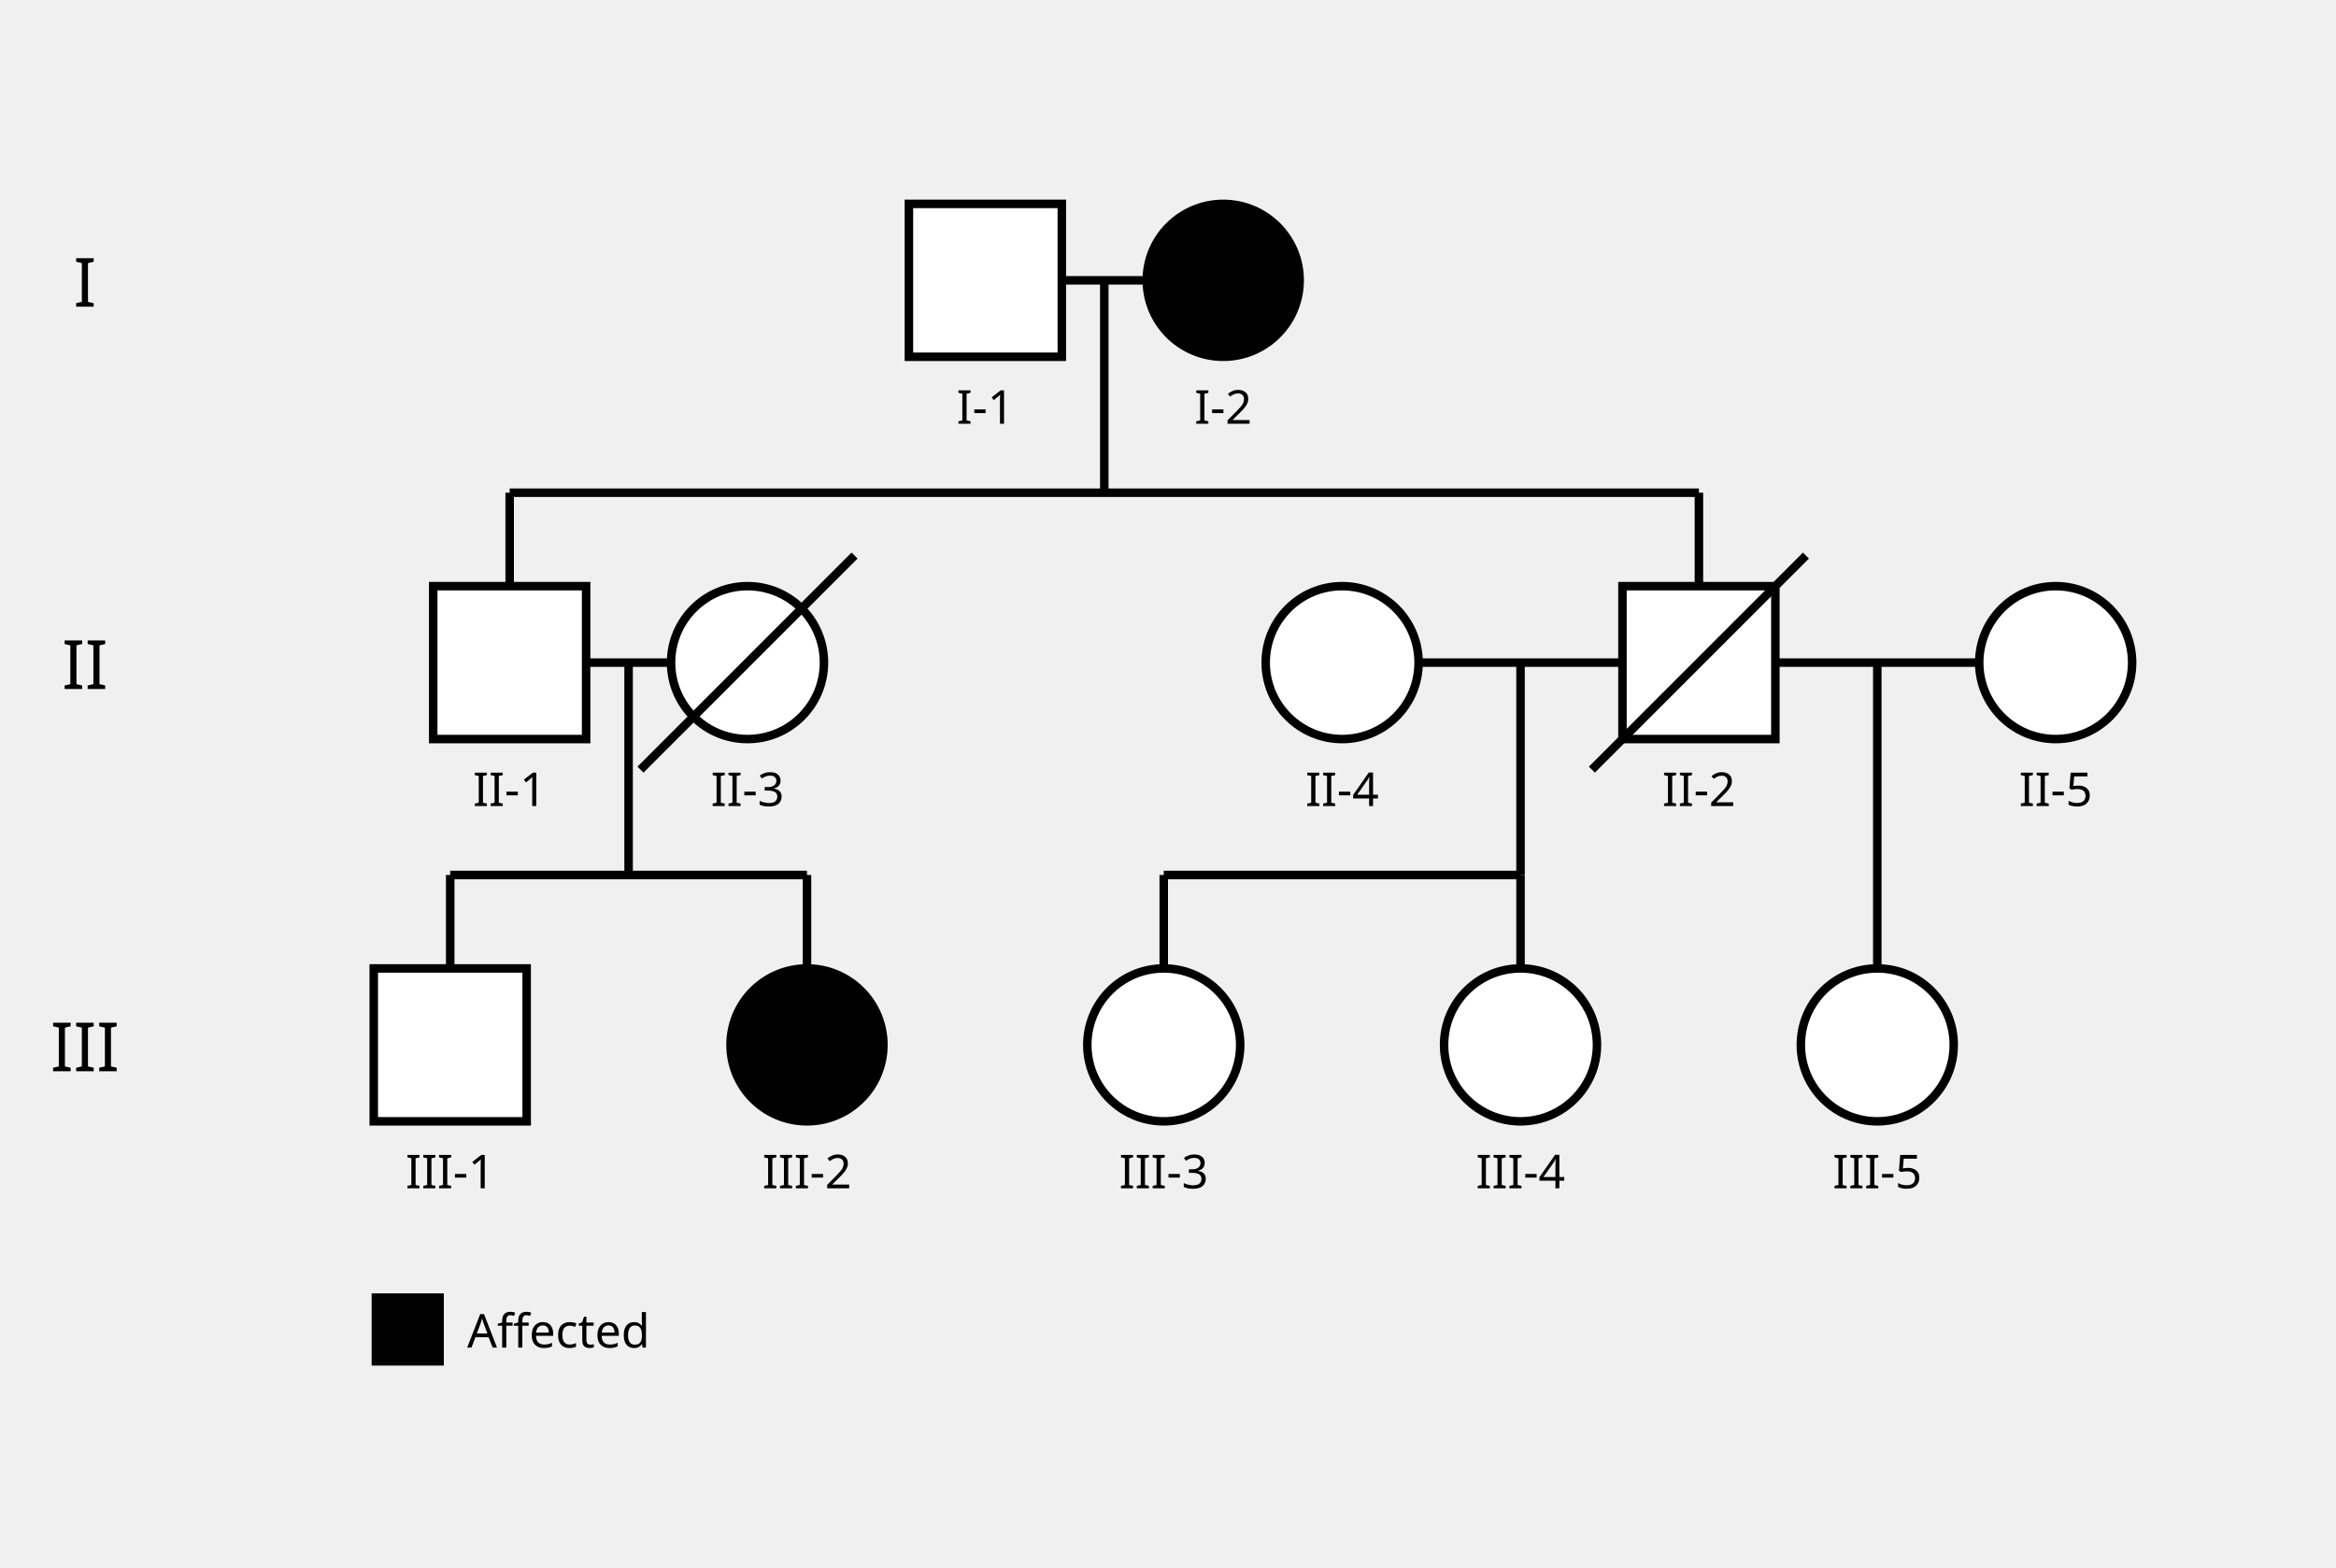
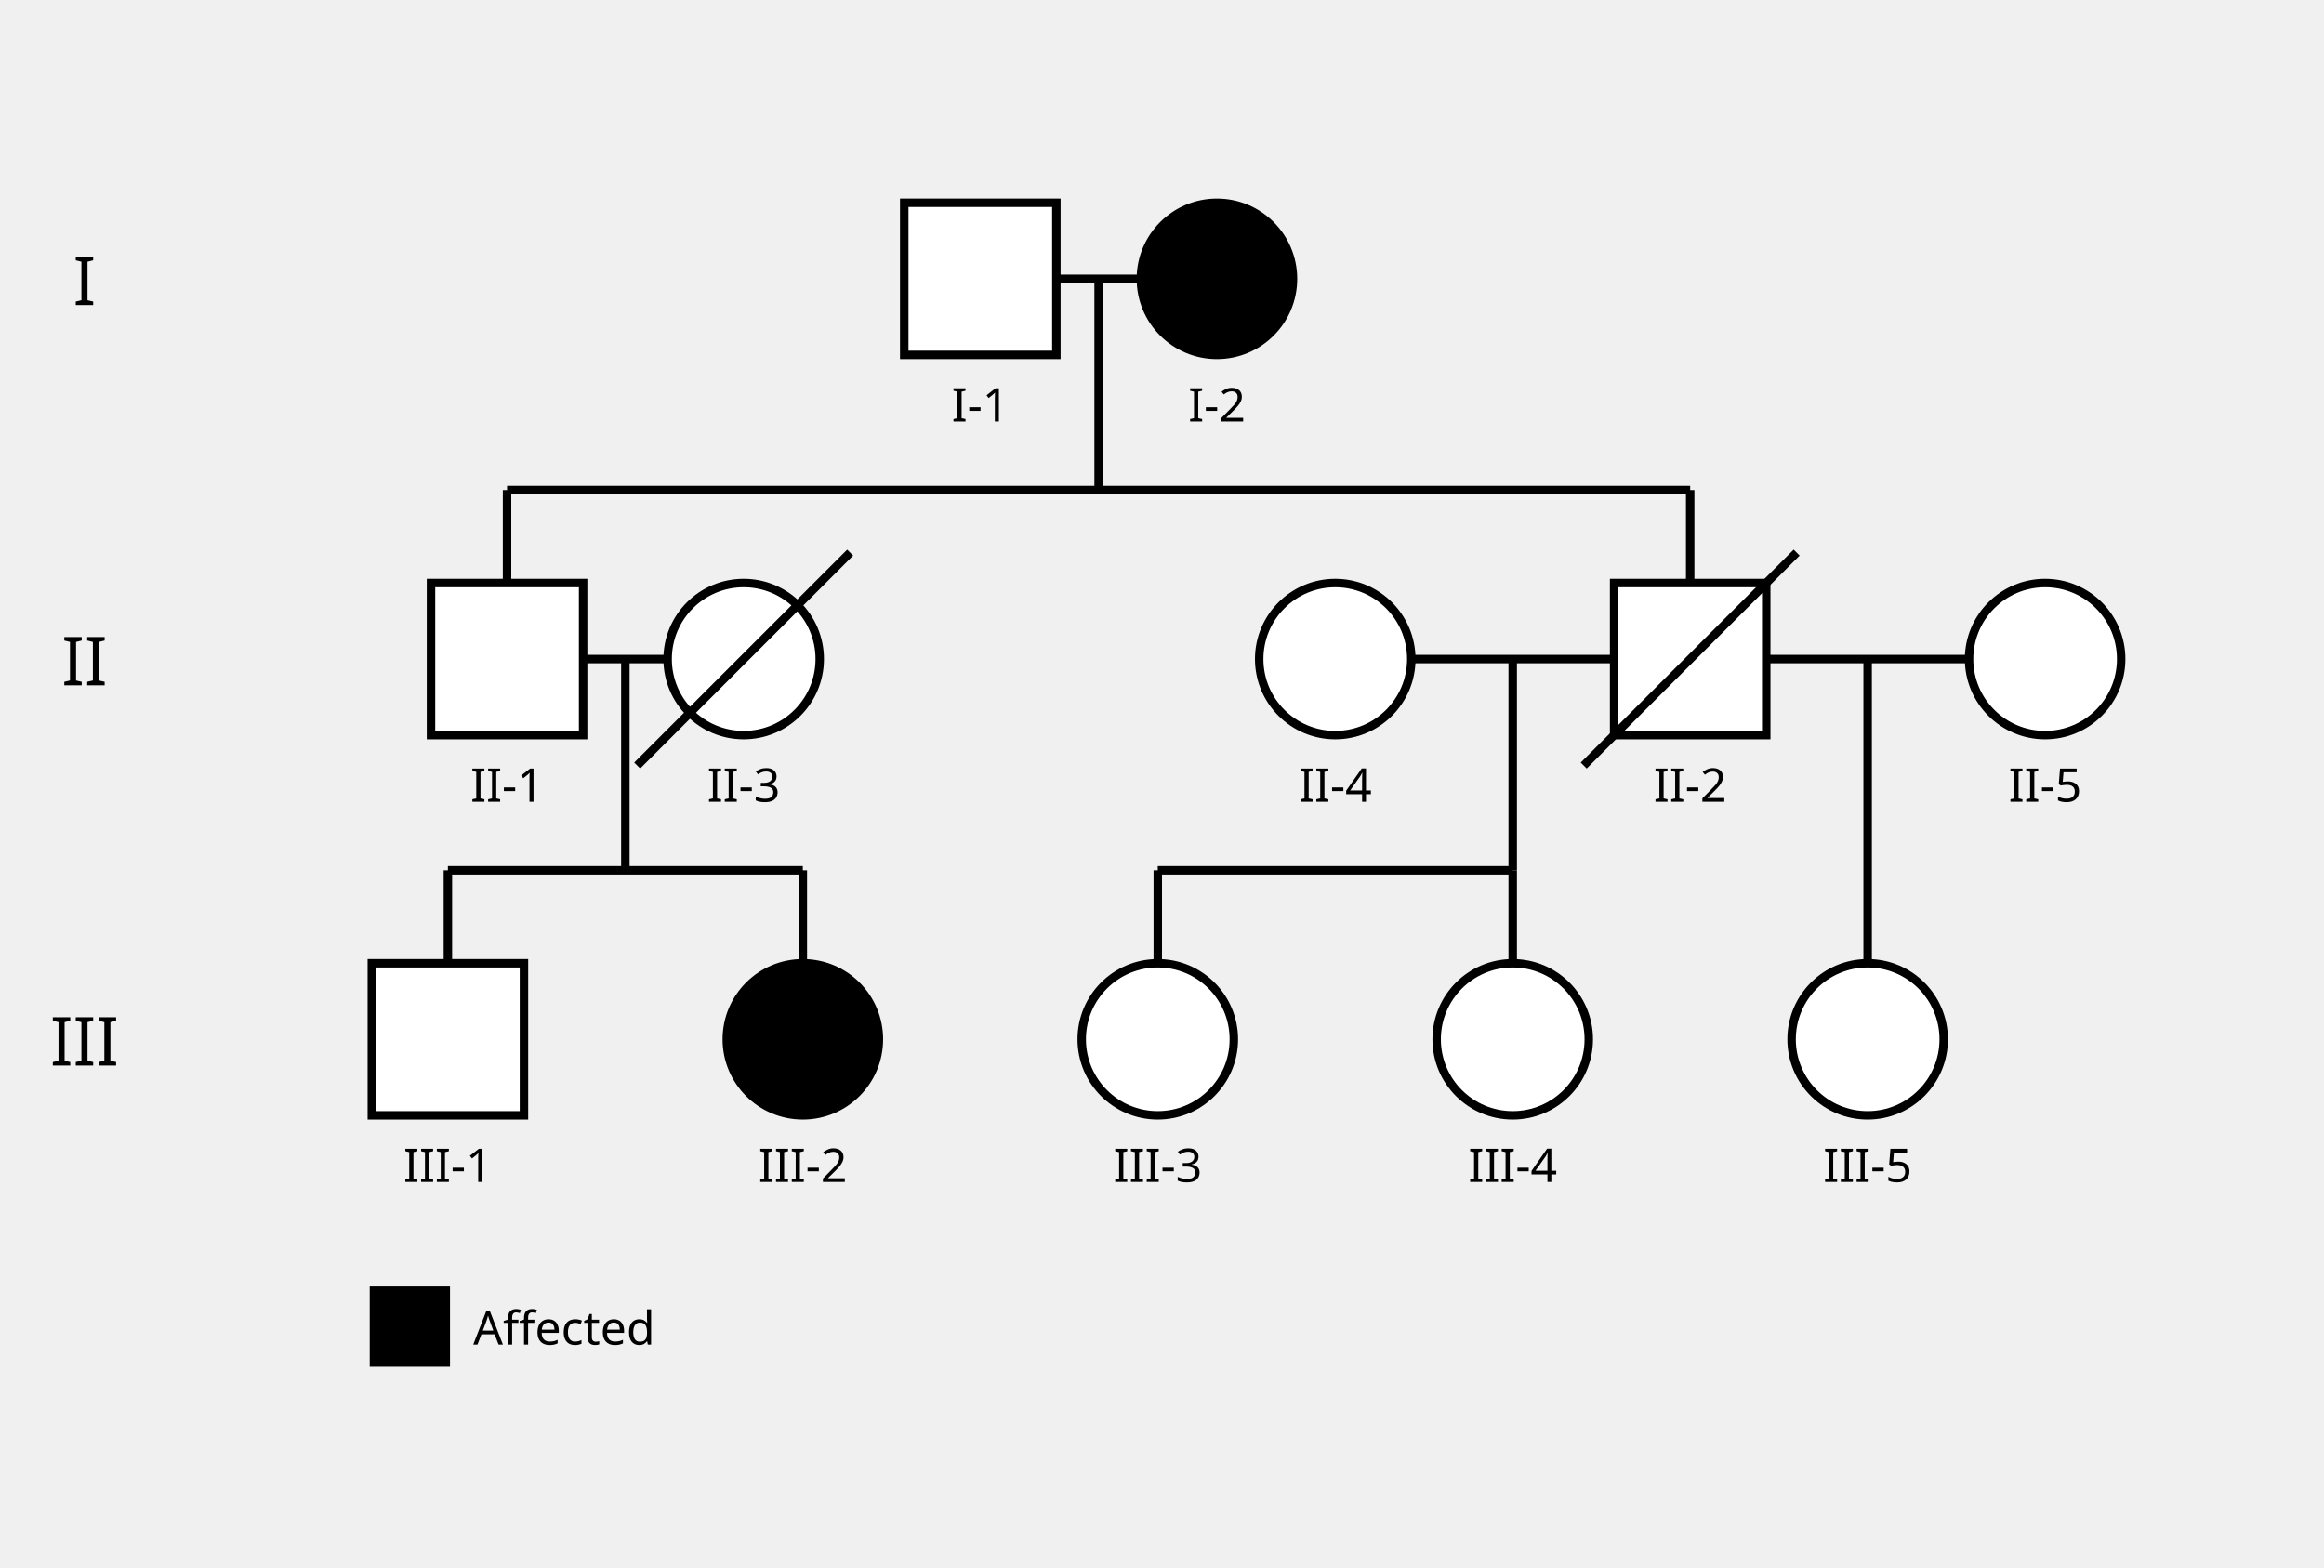
- <svg xmlns="http://www.w3.org/2000/svg" width="550" height="369" viewBox="0 0 550 369" class="pedigree" data-title="Half-siblings: the hinge's second family hangs free of the rest" data-conditions="[&quot;&quot;]">
+ <svg xmlns="http://www.w3.org/2000/svg" width="550" height="371" viewBox="0 0 550 371" class="pedigree" data-title="Half-siblings: the hinge's second family hangs free of the rest" data-conditions="[&quot;&quot;]">
  <defs>
    <pattern id="fill-affected-0" class="fill-pattern" data-condition="0" data-status="affected" width="8" height="8" patternUnits="userSpaceOnUse">
      <rect width="8" height="8" fill="#000000" />
    </pattern>
  </defs>
  <g class="generation" data-generation="1">
    <text x="20" y="66" font-family="sans-serif" font-size="16" fill="#000000" text-anchor="middle" dominant-baseline="central">I</text>
  </g>
  <g class="generation" data-generation="2">
    <text x="20" y="156" font-family="sans-serif" font-size="16" fill="#000000" text-anchor="middle" dominant-baseline="central">II</text>
  </g>
  <g class="generation" data-generation="3">
    <text x="20" y="246" font-family="sans-serif" font-size="16" fill="#000000" text-anchor="middle" dominant-baseline="central">III</text>
  </g>
  <g class="mating" data-partners="I-1 I-2">
    <line x1="250" y1="66" x2="270" y2="66" stroke="#000000" stroke-width="2" />
    <line class="hit" x1="250" y1="66" x2="270" y2="66" stroke="none" stroke-width="12" pointer-events="stroke" />
  </g>
  <g class="mating" data-partners="II-1 II-3">
    <line x1="138" y1="156" x2="158" y2="156" stroke="#000000" stroke-width="2" />
    <line class="hit" x1="138" y1="156" x2="158" y2="156" stroke="none" stroke-width="12" pointer-events="stroke" />
  </g>
  <g class="mating" data-partners="II-4 II-2">
    <line x1="334" y1="156" x2="382" y2="156" stroke="#000000" stroke-width="2" />
    <line class="hit" x1="334" y1="156" x2="382" y2="156" stroke="none" stroke-width="12" pointer-events="stroke" />
  </g>
  <g class="mating" data-partners="II-2 II-5">
    <line x1="418" y1="156" x2="466" y2="156" stroke="#000000" stroke-width="2" />
    <line class="hit" x1="418" y1="156" x2="466" y2="156" stroke="none" stroke-width="12" pointer-events="stroke" />
  </g>
  <g class="sibship" data-parents="I-1 I-2" data-children="II-1 II-2">
    <line x1="260" y1="66" x2="260" y2="116" stroke="#000000" stroke-width="2" />
    <line x1="120" y1="116" x2="400" y2="116" stroke="#000000" stroke-width="2" />
    <line x1="120" y1="116" x2="120" y2="138" stroke="#000000" stroke-width="2" />
    <line x1="400" y1="116" x2="400" y2="138" stroke="#000000" stroke-width="2" />
  </g>
  <g class="sibship" data-parents="II-1 II-3" data-children="III-1 III-2">
    <line x1="148" y1="156" x2="148" y2="206" stroke="#000000" stroke-width="2" />
    <line x1="106" y1="206" x2="190" y2="206" stroke="#000000" stroke-width="2" />
    <line x1="106" y1="206" x2="106" y2="228" stroke="#000000" stroke-width="2" />
    <line x1="190" y1="206" x2="190" y2="228" stroke="#000000" stroke-width="2" />
  </g>
  <g class="sibship" data-parents="II-4 II-2" data-children="III-3 III-4">
    <line x1="358" y1="156" x2="358" y2="206" stroke="#000000" stroke-width="2" />
    <line x1="274" y1="206" x2="358" y2="206" stroke="#000000" stroke-width="2" />
    <line x1="274" y1="206" x2="274" y2="228" stroke="#000000" stroke-width="2" />
    <line x1="358" y1="206" x2="358" y2="228" stroke="#000000" stroke-width="2" />
  </g>
  <g class="sibship" data-parents="II-2 II-5" data-children="III-5">
    <line x1="442" y1="156" x2="442" y2="228" stroke="#000000" stroke-width="2" />
  </g>
  <g id="ind-I-1" class="individual" data-position="I-1" data-generation="1" data-index="1" data-gender="man">
    <rect class="backing" x="214" y="48" width="36" height="36" fill="#ffffff" />
    <rect class="symbol" x="214" y="48" width="36" height="36" fill="none" stroke="#000000" stroke-width="2" />
    <text class="label" x="232" y="95.5" font-family="sans-serif" font-size="11" fill="#000000" text-anchor="middle" dominant-baseline="central">I-1</text>
    <rect class="hit" x="214" y="48" width="36" height="53" fill="none" pointer-events="all" />
  </g>
  <g id="ind-I-2" class="individual affected" data-position="I-2" data-generation="1" data-index="2" data-gender="woman" data-condition-0="affected">
    <circle class="backing" cx="288" cy="66" r="18" fill="#ffffff" />
-     <circle class="fill" data-condition="0" data-status="affected" cx="288" cy="66" r="18" fill="url(#fill-affected-0)" />
+     <circle class="fill" data-condition="0" data-status="affected" transform="translate(288 66)" cx="0" cy="0" r="18" fill="url(#fill-affected-0)" />
    <circle class="symbol" cx="288" cy="66" r="18" fill="none" stroke="#000000" stroke-width="2" />
    <text class="label" x="288" y="95.5" font-family="sans-serif" font-size="11" fill="#000000" text-anchor="middle" dominant-baseline="central">I-2</text>
    <rect class="hit" x="270" y="48" width="36" height="53" fill="none" pointer-events="all" />
  </g>
  <g id="ind-II-1" class="individual" data-position="II-1" data-generation="2" data-index="1" data-gender="man">
    <rect class="backing" x="102" y="138" width="36" height="36" fill="#ffffff" />
    <rect class="symbol" x="102" y="138" width="36" height="36" fill="none" stroke="#000000" stroke-width="2" />
    <text class="label" x="120" y="185.5" font-family="sans-serif" font-size="11" fill="#000000" text-anchor="middle" dominant-baseline="central">II-1</text>
    <rect class="hit" x="102" y="138" width="36" height="53" fill="none" pointer-events="all" />
  </g>
  <g id="ind-II-3" class="individual deceased" data-position="II-3" data-generation="2" data-index="3" data-gender="woman">
    <circle class="backing" cx="176" cy="156" r="18" fill="#ffffff" />
    <circle class="symbol" cx="176" cy="156" r="18" fill="none" stroke="#000000" stroke-width="2" />
    <line class="mark deceased" x1="150.8" y1="181.2" x2="201.2" y2="130.8" stroke="#000000" stroke-width="2" />
    <text class="label" x="176" y="185.5" font-family="sans-serif" font-size="11" fill="#000000" text-anchor="middle" dominant-baseline="central">II-3</text>
    <rect class="hit" x="158" y="138" width="36" height="53" fill="none" pointer-events="all" />
  </g>
  <g id="ind-II-4" class="individual" data-position="II-4" data-generation="2" data-index="4" data-gender="woman">
    <circle class="backing" cx="316" cy="156" r="18" fill="#ffffff" />
    <circle class="symbol" cx="316" cy="156" r="18" fill="none" stroke="#000000" stroke-width="2" />
    <text class="label" x="316" y="185.5" font-family="sans-serif" font-size="11" fill="#000000" text-anchor="middle" dominant-baseline="central">II-4</text>
    <rect class="hit" x="298" y="138" width="36" height="53" fill="none" pointer-events="all" />
  </g>
  <g id="ind-II-2" class="individual deceased" data-position="II-2" data-generation="2" data-index="2" data-gender="man">
    <rect class="backing" x="382" y="138" width="36" height="36" fill="#ffffff" />
    <rect class="symbol" x="382" y="138" width="36" height="36" fill="none" stroke="#000000" stroke-width="2" />
    <line class="mark deceased" x1="374.8" y1="181.2" x2="425.2" y2="130.8" stroke="#000000" stroke-width="2" />
    <text class="label" x="400" y="185.5" font-family="sans-serif" font-size="11" fill="#000000" text-anchor="middle" dominant-baseline="central">II-2</text>
    <rect class="hit" x="382" y="138" width="36" height="53" fill="none" pointer-events="all" />
  </g>
  <g id="ind-II-5" class="individual" data-position="II-5" data-generation="2" data-index="5" data-gender="woman">
    <circle class="backing" cx="484" cy="156" r="18" fill="#ffffff" />
    <circle class="symbol" cx="484" cy="156" r="18" fill="none" stroke="#000000" stroke-width="2" />
    <text class="label" x="484" y="185.5" font-family="sans-serif" font-size="11" fill="#000000" text-anchor="middle" dominant-baseline="central">II-5</text>
    <rect class="hit" x="466" y="138" width="36" height="53" fill="none" pointer-events="all" />
  </g>
  <g id="ind-III-1" class="individual" data-position="III-1" data-generation="3" data-index="1" data-gender="man">
    <rect class="backing" x="88" y="228" width="36" height="36" fill="#ffffff" />
    <rect class="symbol" x="88" y="228" width="36" height="36" fill="none" stroke="#000000" stroke-width="2" />
    <text class="label" x="106" y="275.5" font-family="sans-serif" font-size="11" fill="#000000" text-anchor="middle" dominant-baseline="central">III-1</text>
    <rect class="hit" x="88" y="228" width="36" height="53" fill="none" pointer-events="all" />
  </g>
  <g id="ind-III-2" class="individual affected" data-position="III-2" data-generation="3" data-index="2" data-gender="woman" data-condition-0="affected">
    <circle class="backing" cx="190" cy="246" r="18" fill="#ffffff" />
-     <circle class="fill" data-condition="0" data-status="affected" cx="190" cy="246" r="18" fill="url(#fill-affected-0)" />
+     <circle class="fill" data-condition="0" data-status="affected" transform="translate(190 246)" cx="0" cy="0" r="18" fill="url(#fill-affected-0)" />
    <circle class="symbol" cx="190" cy="246" r="18" fill="none" stroke="#000000" stroke-width="2" />
    <text class="label" x="190" y="275.5" font-family="sans-serif" font-size="11" fill="#000000" text-anchor="middle" dominant-baseline="central">III-2</text>
    <rect class="hit" x="172" y="228" width="36" height="53" fill="none" pointer-events="all" />
  </g>
  <g id="ind-III-3" class="individual" data-position="III-3" data-generation="3" data-index="3" data-gender="woman">
    <circle class="backing" cx="274" cy="246" r="18" fill="#ffffff" />
    <circle class="symbol" cx="274" cy="246" r="18" fill="none" stroke="#000000" stroke-width="2" />
    <text class="label" x="274" y="275.5" font-family="sans-serif" font-size="11" fill="#000000" text-anchor="middle" dominant-baseline="central">III-3</text>
    <rect class="hit" x="256" y="228" width="36" height="53" fill="none" pointer-events="all" />
  </g>
  <g id="ind-III-4" class="individual" data-position="III-4" data-generation="3" data-index="4" data-gender="woman">
    <circle class="backing" cx="358" cy="246" r="18" fill="#ffffff" />
    <circle class="symbol" cx="358" cy="246" r="18" fill="none" stroke="#000000" stroke-width="2" />
    <text class="label" x="358" y="275.5" font-family="sans-serif" font-size="11" fill="#000000" text-anchor="middle" dominant-baseline="central">III-4</text>
    <rect class="hit" x="340" y="228" width="36" height="53" fill="none" pointer-events="all" />
  </g>
  <g id="ind-III-5" class="individual" data-position="III-5" data-generation="3" data-index="5" data-gender="woman">
    <circle class="backing" cx="442" cy="246" r="18" fill="#ffffff" />
    <circle class="symbol" cx="442" cy="246" r="18" fill="none" stroke="#000000" stroke-width="2" />
    <text class="label" x="442" y="275.5" font-family="sans-serif" font-size="11" fill="#000000" text-anchor="middle" dominant-baseline="central">III-5</text>
    <rect class="hit" x="424" y="228" width="36" height="53" fill="none" pointer-events="all" />
  </g>
  <g id="key" class="key">
    <g id="key-affected-0" class="key-entry" data-condition="0" data-status="affected">
-       <rect class="swatch" x="88" y="305" width="16" height="16" fill="url(#fill-affected-0)" stroke="#000000" stroke-width="1" />
-       <text class="key-label" x="110" y="313" font-family="sans-serif" font-size="11" fill="#000000" text-anchor="start" dominant-baseline="central">Affected</text>
+       <rect class="swatch" x="0" y="0" width="18" height="18" transform="translate(88 305)" fill="url(#fill-affected-0)" stroke="#000000" stroke-width="1" />
+       <text class="key-label" x="112" y="314" font-family="sans-serif" font-size="11" fill="#000000" text-anchor="start" dominant-baseline="central">Affected</text>
    </g>
  </g>
</svg>
